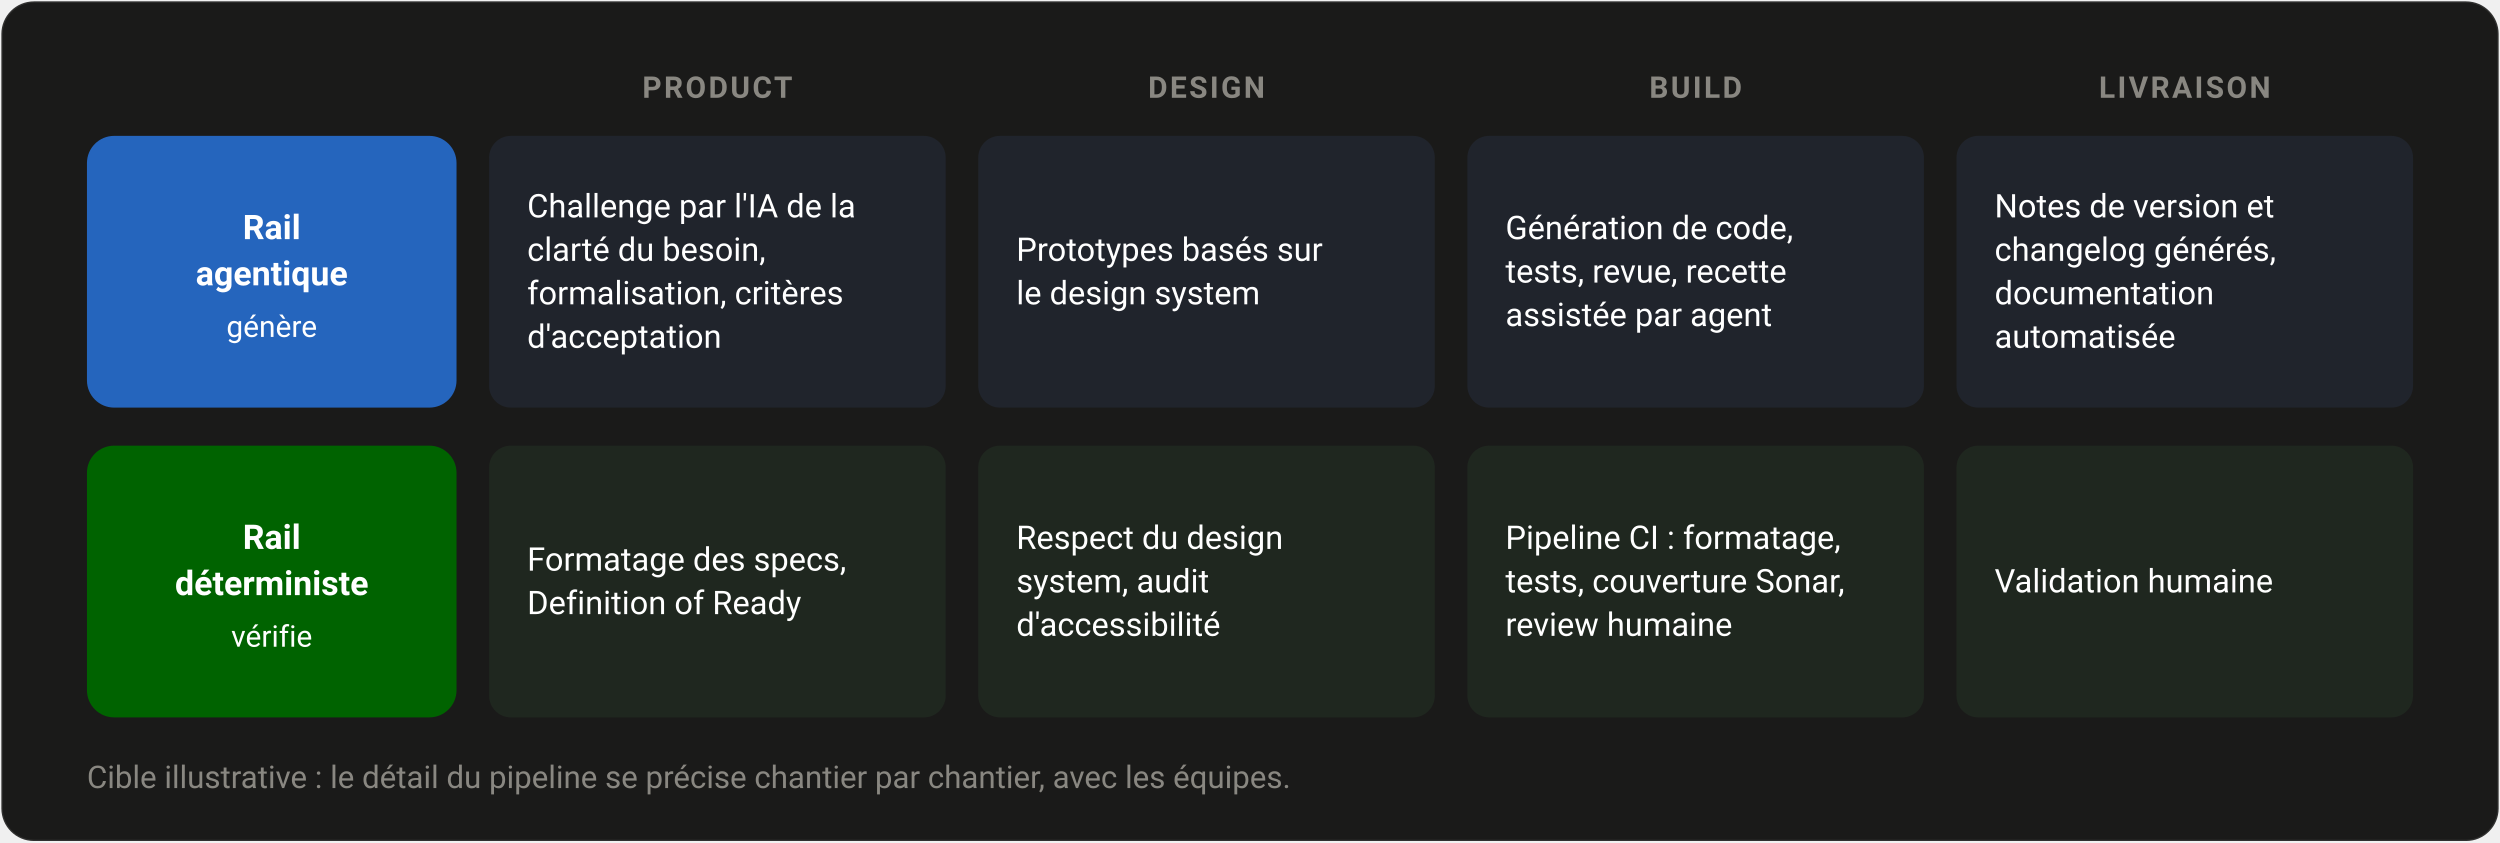
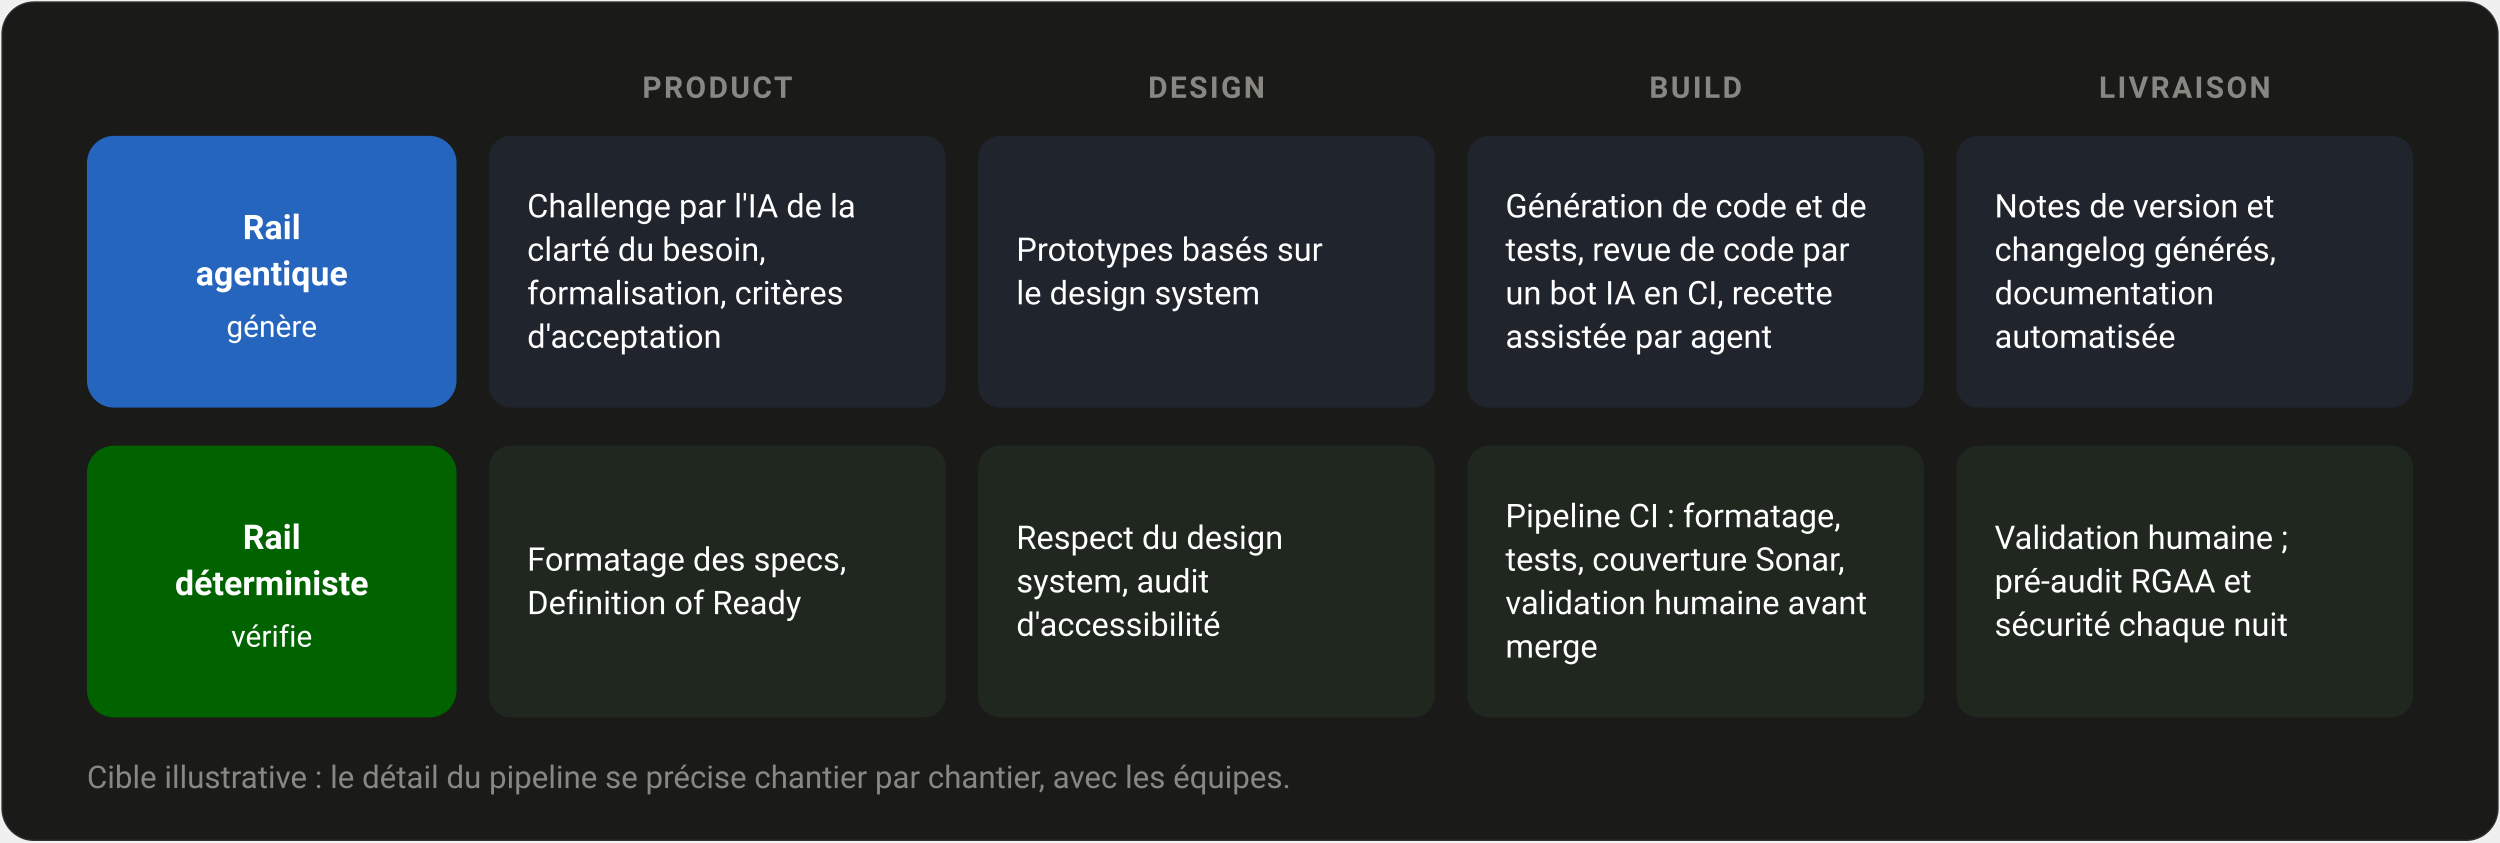
<svg xmlns="http://www.w3.org/2000/svg" width="920" height="310" viewBox="0 0 920 310" font-family="-apple-system,'Segoe UI',system-ui,Roboto,'Helvetica Neue',Arial,sans-serif">
  <rect x="0.5" y="0.5" width="919" height="309" rx="12" fill="#1a1a19" stroke="rgba(255,255,255,0.10)" />
  <text x="264.0" y="36" font-size="11" fill="#898781" font-weight="600" text-anchor="middle" letter-spacing="0.08em">PRODUCT</text>
  <text x="444.0" y="36" font-size="11" fill="#898781" font-weight="600" text-anchor="middle" letter-spacing="0.08em">DESIGN</text>
  <text x="624.0" y="36" font-size="11" fill="#898781" font-weight="600" text-anchor="middle" letter-spacing="0.08em">BUILD</text>
  <text x="804.0" y="36" font-size="11" fill="#898781" font-weight="600" text-anchor="middle" letter-spacing="0.08em">LIVRAISON</text>
  <rect x="32" y="50" width="136" height="100" rx="10" fill="#2565bd" />
  <text x="100" y="88.0" font-size="12.5" fill="#ffffff" font-weight="600" text-anchor="middle">Rail</text>
  <text x="100" y="105.0" font-size="12.5" fill="#ffffff" font-weight="600" text-anchor="middle">agentique</text>
  <text x="100" y="124.0" font-size="11" fill="#ffffff" font-weight="normal" text-anchor="middle">génère</text>
  <rect x="180.0" y="50" width="168.0" height="100" rx="8" fill="#20242c" />
  <text x="194.0" y="80.0" font-size="12" fill="#ffffff" font-weight="normal" text-anchor="start">Challenge par l'IA de la</text>
  <text x="194.0" y="96.0" font-size="12" fill="#ffffff" font-weight="normal" text-anchor="start">clarté du besoin,</text>
  <text x="194.0" y="112.0" font-size="12" fill="#ffffff" font-weight="normal" text-anchor="start">formalisation, critères</text>
  <text x="194.0" y="128.0" font-size="12" fill="#ffffff" font-weight="normal" text-anchor="start">d'acceptation</text>
  <rect x="360.0" y="50" width="168.0" height="100" rx="8" fill="#20242c" />
  <text x="374.0" y="96.0" font-size="12" fill="#ffffff" font-weight="normal" text-anchor="start">Prototypes basés sur</text>
  <text x="374.0" y="112.0" font-size="12" fill="#ffffff" font-weight="normal" text-anchor="start">le design system</text>
  <rect x="540.0" y="50" width="168.0" height="100" rx="8" fill="#20242c" />
-   <text x="554.0" y="88.0" font-size="12" fill="#ffffff" font-weight="normal" text-anchor="start">Génération de code,</text>
-   <text x="554.0" y="104.0" font-size="12" fill="#ffffff" font-weight="normal" text-anchor="start">tests, revue, recette</text>
-   <text x="554.0" y="120.0" font-size="12" fill="#ffffff" font-weight="normal" text-anchor="start">assistée par agent</text>
+   <text x="554.0" y="80.0" font-size="12" fill="#ffffff" font-weight="normal" text-anchor="start">Génération de code et de</text>
+   <text x="554.0" y="96.0" font-size="12" fill="#ffffff" font-weight="normal" text-anchor="start">tests, revue de code par</text>
+   <text x="554.0" y="112.0" font-size="12" fill="#ffffff" font-weight="normal" text-anchor="start">un bot IA en CI, recette</text>
+   <text x="554.0" y="128.0" font-size="12" fill="#ffffff" font-weight="normal" text-anchor="start">assistée par agent</text>
  <rect x="720.0" y="50" width="168.0" height="100" rx="8" fill="#20242c" />
  <text x="734.0" y="80.0" font-size="12" fill="#ffffff" font-weight="normal" text-anchor="start">Notes de version et</text>
  <text x="734.0" y="96.0" font-size="12" fill="#ffffff" font-weight="normal" text-anchor="start">changelog générés,</text>
  <text x="734.0" y="112.0" font-size="12" fill="#ffffff" font-weight="normal" text-anchor="start">documentation</text>
  <text x="734.0" y="128.0" font-size="12" fill="#ffffff" font-weight="normal" text-anchor="start">automatisée</text>
  <rect x="32" y="164" width="136" height="100" rx="10" fill="#006300" />
  <text x="100" y="202.0" font-size="12.5" fill="#ffffff" font-weight="600" text-anchor="middle">Rail</text>
  <text x="100" y="219.0" font-size="12.5" fill="#ffffff" font-weight="600" text-anchor="middle">déterministe</text>
  <text x="100" y="238.0" font-size="11" fill="#ffffff" font-weight="normal" text-anchor="middle">vérifie</text>
  <rect x="180.0" y="164" width="168.0" height="100" rx="8" fill="#1f271f" />
  <text x="194.0" y="210.0" font-size="12" fill="#ffffff" font-weight="normal" text-anchor="start">Formatage des specs,</text>
  <text x="194.0" y="226.0" font-size="12" fill="#ffffff" font-weight="normal" text-anchor="start">Definition of Ready</text>
  <rect x="360.0" y="164" width="168.0" height="100" rx="8" fill="#1f271f" />
  <text x="374.0" y="202.0" font-size="12" fill="#ffffff" font-weight="normal" text-anchor="start">Respect du design</text>
  <text x="374.0" y="218.0" font-size="12" fill="#ffffff" font-weight="normal" text-anchor="start">system, audit</text>
  <text x="374.0" y="234.0" font-size="12" fill="#ffffff" font-weight="normal" text-anchor="start">d'accessibilité</text>
  <rect x="540.0" y="164" width="168.0" height="100" rx="8" fill="#1f271f" />
-   <text x="554.0" y="202.0" font-size="12" fill="#ffffff" font-weight="normal" text-anchor="start">Pipeline CI : formatage,</text>
-   <text x="554.0" y="218.0" font-size="12" fill="#ffffff" font-weight="normal" text-anchor="start">tests, couverture Sonar,</text>
-   <text x="554.0" y="234.0" font-size="12" fill="#ffffff" font-weight="normal" text-anchor="start">review humaine</text>
+   <text x="554.0" y="194.0" font-size="12" fill="#ffffff" font-weight="normal" text-anchor="start">Pipeline CI : formatage,</text>
+   <text x="554.0" y="210.0" font-size="12" fill="#ffffff" font-weight="normal" text-anchor="start">tests, couverture Sonar,</text>
+   <text x="554.0" y="226.0" font-size="12" fill="#ffffff" font-weight="normal" text-anchor="start">validation humaine avant</text>
+   <text x="554.0" y="242.0" font-size="12" fill="#ffffff" font-weight="normal" text-anchor="start">merge</text>
  <rect x="720.0" y="164" width="168.0" height="100" rx="8" fill="#1f271f" />
-   <text x="734.0" y="218.0" font-size="12" fill="#ffffff" font-weight="normal" text-anchor="start">Validation humaine</text>
+   <text x="734.0" y="202.0" font-size="12" fill="#ffffff" font-weight="normal" text-anchor="start">Validation humaine ;</text>
+   <text x="734.0" y="218.0" font-size="12" fill="#ffffff" font-weight="normal" text-anchor="start">pré-audit RGAA et</text>
+   <text x="734.0" y="234.0" font-size="12" fill="#ffffff" font-weight="normal" text-anchor="start">sécurité chaque nuit</text>
  <text x="32" y="290" font-size="11.5" fill="#898781" font-weight="normal" text-anchor="start">Cible illustrative : le détail du pipeline se précise chantier par chantier, avec les équipes.</text>
</svg>
